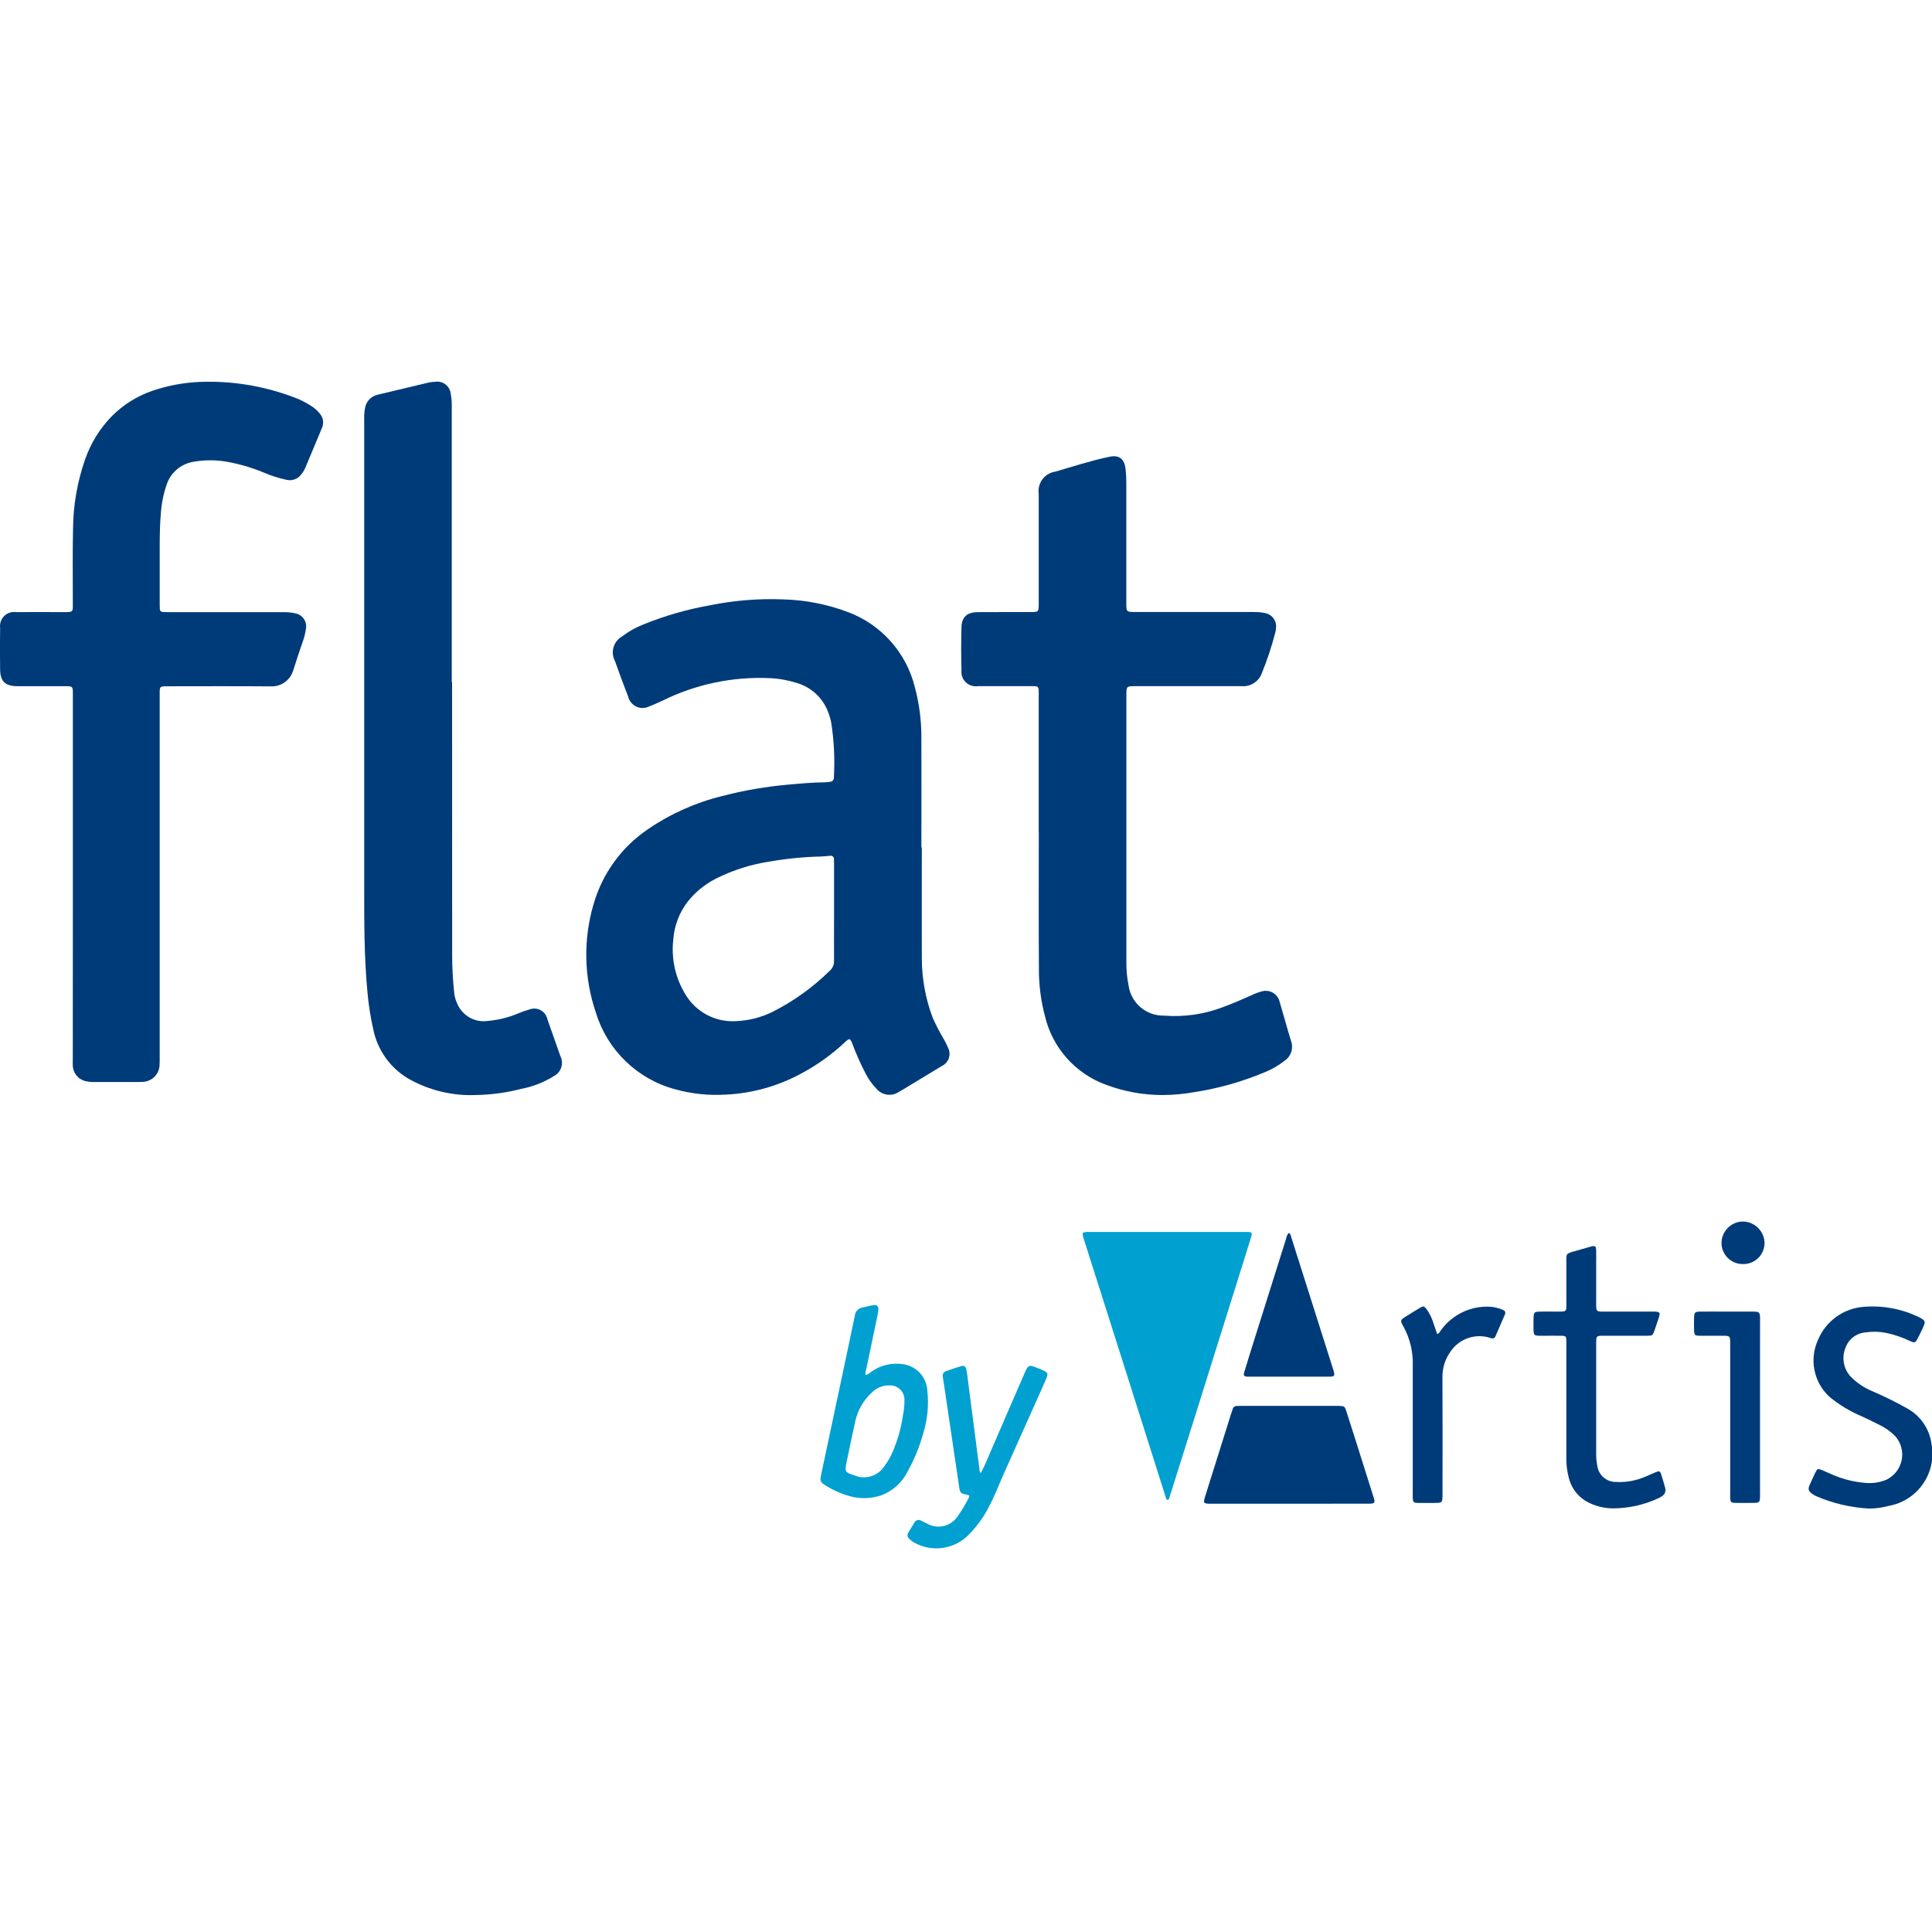
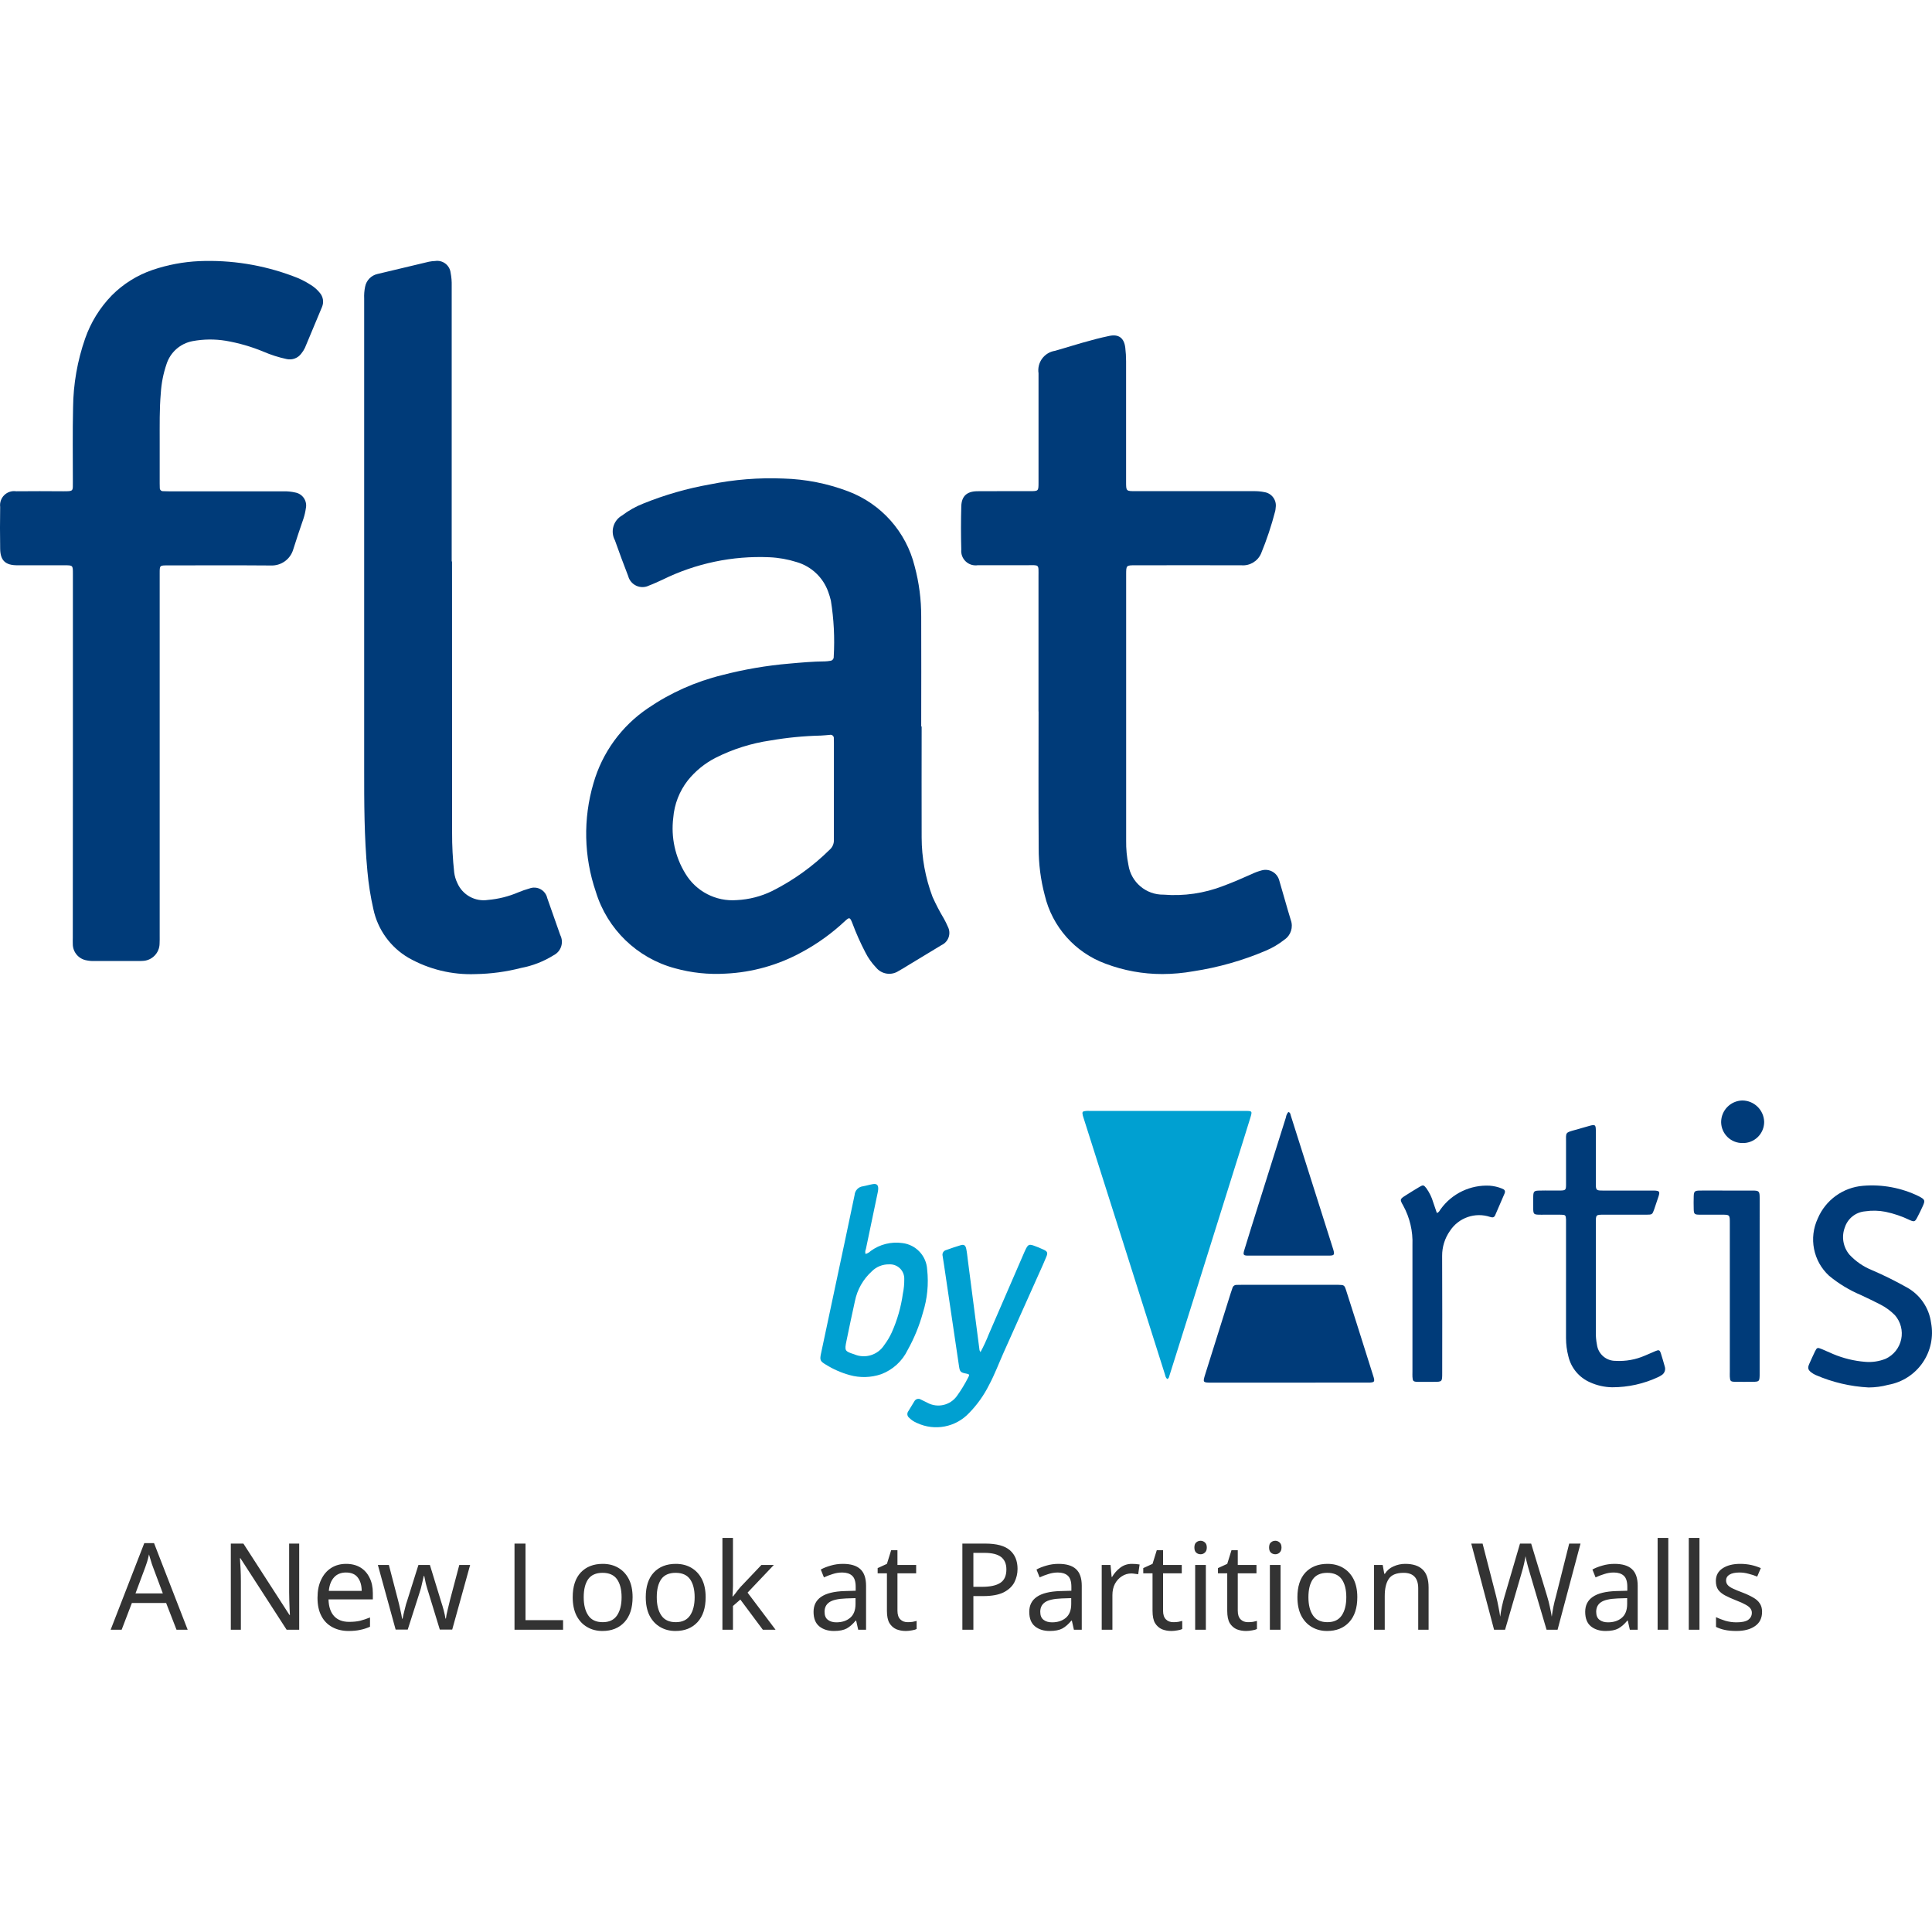
- <svg xmlns="http://www.w3.org/2000/svg" width="192" height="192" viewBox="0 0 192 192">
-   <g id="flat-by-artis" transform="translate(-8991 2986)">
+ <svg xmlns="http://www.w3.org/2000/svg" width="192.047" height="192" viewBox="0 0 192.047 192">
+   <g id="flat-by-artis" transform="translate(-8990.995 2986)">
    <rect id="Rectangle_455" data-name="Rectangle 455" width="192" height="192" transform="translate(8991 -2986)" fill="none" />
-     <g id="FlatbyArtis-01" transform="translate(8991 -2948.08)">
-       <path id="Path_13" data-name="Path 13" d="M295.05,168.789c0,3.674-.014,7.345,0,11.019a16.821,16.821,0,0,0,1.083,5.913,20.953,20.953,0,0,0,1.121,2.152,8.055,8.055,0,0,1,.4.81,1.334,1.334,0,0,1-.622,1.827c-1.093.666-2.19,1.326-3.288,1.99-.323.2-.638.4-.97.577a1.688,1.688,0,0,1-2.254-.332,6.164,6.164,0,0,1-1.071-1.517,25.744,25.744,0,0,1-1.286-2.89c-.236-.605-.294-.624-.749-.2a20.359,20.359,0,0,1-4.251,3.064,17.454,17.454,0,0,1-7.6,2.148,15.329,15.329,0,0,1-5.028-.53,11.283,11.283,0,0,1-7.873-7.609,17.788,17.788,0,0,1-.233-10.79,13.478,13.478,0,0,1,5.4-7.446,22.589,22.589,0,0,1,7.39-3.3,40,40,0,0,1,6.672-1.142c1.182-.106,2.362-.212,3.549-.221a3.62,3.62,0,0,0,.5-.052.385.385,0,0,0,.37-.419,25.655,25.655,0,0,0-.283-5.572,7.442,7.442,0,0,0-.261-.864,4.736,4.736,0,0,0-3.125-2.96,10.54,10.54,0,0,0-2.718-.485,21.85,21.85,0,0,0-10.616,2.225c-.445.2-.888.414-1.347.584a1.467,1.467,0,0,1-2.082-.94c-.454-1.177-.9-2.36-1.316-3.549a1.837,1.837,0,0,1,.714-2.475,8.791,8.791,0,0,1,2.112-1.185,32.924,32.924,0,0,1,6.613-1.9,30.4,30.4,0,0,1,7.3-.584,19.654,19.654,0,0,1,6.453,1.276,10.7,10.7,0,0,1,6.6,7.442,18.979,18.979,0,0,1,.652,5.025c.017,3.636,0,7.272,0,10.906A.147.147,0,0,0,295.05,168.789Zm-8.723,6.384v-4.745c0-.151,0-.3-.007-.452a.326.326,0,0,0-.4-.36c-.3.021-.6.064-.9.071a34.17,34.17,0,0,0-5,.487,17.764,17.764,0,0,0-5.468,1.729,8.535,8.535,0,0,0-2.739,2.232,6.945,6.945,0,0,0-1.455,3.735,8.571,8.571,0,0,0,1.2,5.525,5.457,5.457,0,0,0,5.108,2.647,9,9,0,0,0,3.532-.909,22.58,22.58,0,0,0,5.708-4.1,1.227,1.227,0,0,0,.419-.991C286.318,178.411,286.328,176.793,286.328,175.173Z" transform="translate(-203.44 -122.488)" fill="#003b79" />
-       <path id="Path_14" data-name="Path 14" d="M21.51,101.665V83.411c0-.831,0-.831-.838-.831q-2.346,0-4.691,0c-1.17,0-1.677-.464-1.7-1.618q-.035-2.091,0-4.182a1.394,1.394,0,0,1,1.59-1.557c1.564-.019,3.127-.009,4.691,0,1.036,0,.942,0,.944-.966,0-2.449-.033-4.9.021-7.345a21.527,21.527,0,0,1,1.2-6.872,11.653,11.653,0,0,1,2.654-4.291,10.483,10.483,0,0,1,4.039-2.525,16.773,16.773,0,0,1,4.644-.878,23.707,23.707,0,0,1,9.3,1.484,8.449,8.449,0,0,1,1.823.895,3.44,3.44,0,0,1,.845.742,1.345,1.345,0,0,1,.243,1.427q-.841,2.035-1.7,4.067a2.745,2.745,0,0,1-.363.57,1.416,1.416,0,0,1-1.451.546,12.216,12.216,0,0,1-2.31-.737,17.54,17.54,0,0,0-3.737-1.081,9.593,9.593,0,0,0-3.311.038,3.372,3.372,0,0,0-2.583,2.284,10.966,10.966,0,0,0-.568,2.873c-.141,1.6-.108,3.2-.111,4.8,0,1.394,0,2.788,0,4.182,0,.151,0,.3.009.452a.31.31,0,0,0,.32.323c.188.012.377.014.565.014q5.708,0,11.414,0a4.82,4.82,0,0,1,1.177.12,1.312,1.312,0,0,1,1.041,1.568,5.932,5.932,0,0,1-.243,1.043c-.349,1.015-.695,2.032-1.015,3.057a2.219,2.219,0,0,1-2.207,1.587c-3.429-.028-6.855-.012-10.284-.009-.777,0-.779,0-.779.779v36c0,.264.007.528-.009.791a1.743,1.743,0,0,1-1.721,1.747c-.151.012-.3.009-.452.009h-4.3a3.279,3.279,0,0,1-.787-.066,1.648,1.648,0,0,1-1.368-1.639c-.012-.207,0-.414,0-.622Q21.508,110.619,21.51,101.665Z" transform="translate(-14.269 -52.309)" fill="#003b79" />
-       <path id="Path_15" data-name="Path 15" d="M427.58,121.2q0-6.7,0-13.395c0-1.281.122-1.13-1.163-1.135-1.62-.007-3.24,0-4.861,0a1.433,1.433,0,0,1-1.651-1.561c-.04-1.429-.04-2.864,0-4.293.028-1.015.56-1.491,1.6-1.5,1.733-.016,3.467,0,5.2-.007.876,0,.878,0,.878-.869V87.584a1.955,1.955,0,0,1,1.641-2.23c1.79-.52,3.563-1.1,5.391-1.481.951-.2,1.477.212,1.592,1.175a11.284,11.284,0,0,1,.08,1.352q-.007,5.991,0,11.982c0,.923,0,.923.947.923q5.85,0,11.7,0a4.989,4.989,0,0,1,1.123.1,1.34,1.34,0,0,1,1.1,1.535,2.264,2.264,0,0,1-.045.337,32.269,32.269,0,0,1-1.408,4.229,1.957,1.957,0,0,1-1.969,1.166c-3.5-.009-7.008,0-10.512,0-.928,0-.93,0-.93.928q0,13.225,0,26.448a11.254,11.254,0,0,0,.226,2.414,3.476,3.476,0,0,0,3.5,2.951,13.4,13.4,0,0,0,5.932-.867c.956-.353,1.886-.761,2.814-1.175a5.663,5.663,0,0,1,1.006-.372,1.412,1.412,0,0,1,1.733.973c.393,1.316.749,2.647,1.154,3.959a1.667,1.667,0,0,1-.622,1.95A8.069,8.069,0,0,1,450.138,145a29.888,29.888,0,0,1-7.157,2.028,17.963,17.963,0,0,1-3.09.278,15.945,15.945,0,0,1-5.638-1.027,9.609,9.609,0,0,1-6.052-6.818,17.985,17.985,0,0,1-.6-4.693c-.033-4.521-.012-9.043-.012-13.562Z" transform="translate(-324.355 -76.402)" fill="#003b79" />
-       <path id="Path_16" data-name="Path 16" d="M176.709,82.253q0,13.476.007,26.952a35.043,35.043,0,0,0,.207,3.945,3.408,3.408,0,0,0,.318,1.079,2.85,2.85,0,0,0,3.05,1.67,9.787,9.787,0,0,0,3-.751,9.673,9.673,0,0,1,1.119-.389,1.329,1.329,0,0,1,1.764.956q.65,1.837,1.293,3.676a1.486,1.486,0,0,1-.645,1.995,9.4,9.4,0,0,1-3.243,1.269,19.359,19.359,0,0,1-4.524.612,12.521,12.521,0,0,1-6.667-1.615,7.379,7.379,0,0,1-3.5-4.856,28.133,28.133,0,0,1-.589-3.735c-.323-3.417-.325-6.841-.323-10.27q.007-23.335,0-46.673a4.728,4.728,0,0,1,.094-1.18,1.61,1.61,0,0,1,1.232-1.265q2.554-.618,5.11-1.218a3.837,3.837,0,0,1,.617-.071,1.341,1.341,0,0,1,1.54,1.168,5.933,5.933,0,0,1,.108,1.293q0,13.7,0,27.4A.124.124,0,0,0,176.709,82.253Z" transform="translate(-131.781 -52.364)" fill="#003b79" />
+     <g id="FlatbyArtis-01" transform="translate(8991 -2960.08)">
+       <path id="Path_13" data-name="Path 13" d="M295.05,168.789c0,3.674-.014,7.345,0,11.019a16.821,16.821,0,0,0,1.083,5.913,20.949,20.949,0,0,0,1.121,2.152,8.05,8.05,0,0,1,.4.81,1.334,1.334,0,0,1-.622,1.827c-1.093.666-2.19,1.326-3.288,1.99-.323.2-.638.4-.97.577a1.688,1.688,0,0,1-2.254-.332,6.165,6.165,0,0,1-1.071-1.517,25.744,25.744,0,0,1-1.286-2.89c-.236-.605-.294-.624-.749-.2a20.359,20.359,0,0,1-4.251,3.064,17.454,17.454,0,0,1-7.6,2.148,15.329,15.329,0,0,1-5.028-.53,11.283,11.283,0,0,1-7.873-7.609,17.788,17.788,0,0,1-.233-10.79,13.478,13.478,0,0,1,5.4-7.446,22.589,22.589,0,0,1,7.39-3.3,40,40,0,0,1,6.672-1.142c1.182-.106,2.362-.212,3.549-.221a3.621,3.621,0,0,0,.5-.052.385.385,0,0,0,.37-.419,25.655,25.655,0,0,0-.283-5.572,7.439,7.439,0,0,0-.261-.864,4.736,4.736,0,0,0-3.125-2.96,10.54,10.54,0,0,0-2.718-.485,21.85,21.85,0,0,0-10.616,2.225c-.445.2-.888.414-1.347.584a1.467,1.467,0,0,1-2.082-.94c-.454-1.177-.9-2.36-1.316-3.549a1.837,1.837,0,0,1,.714-2.475,8.792,8.792,0,0,1,2.112-1.185,32.925,32.925,0,0,1,6.613-1.9,30.4,30.4,0,0,1,7.3-.584,19.654,19.654,0,0,1,6.453,1.276,10.7,10.7,0,0,1,6.6,7.442,18.98,18.98,0,0,1,.652,5.025c.017,3.636,0,7.272,0,10.906a.147.147,0,0,0,.044,0Zm-8.723,6.384v-4.745c0-.151,0-.3-.007-.452a.326.326,0,0,0-.4-.36c-.3.021-.6.064-.9.071a34.17,34.17,0,0,0-5,.487,17.764,17.764,0,0,0-5.468,1.729,8.535,8.535,0,0,0-2.739,2.232,6.945,6.945,0,0,0-1.455,3.735,8.571,8.571,0,0,0,1.2,5.525,5.457,5.457,0,0,0,5.108,2.647,9,9,0,0,0,3.532-.909,22.58,22.58,0,0,0,5.708-4.1,1.227,1.227,0,0,0,.419-.991c-.007-1.631,0-3.249,0-4.869Z" transform="translate(-203.44 -122.488)" fill="#003b79" />
+       <path id="Path_14" data-name="Path 14" d="M21.51,101.665V83.411c0-.831,0-.831-.838-.831H15.981c-1.17,0-1.677-.464-1.7-1.618q-.035-2.091,0-4.182a1.394,1.394,0,0,1,1.59-1.557c1.564-.019,3.127-.009,4.691,0,1.036,0,.942,0,.944-.966,0-2.449-.033-4.9.021-7.345a21.527,21.527,0,0,1,1.2-6.872,11.653,11.653,0,0,1,2.654-4.291,10.483,10.483,0,0,1,4.039-2.525,16.773,16.773,0,0,1,4.644-.878,23.707,23.707,0,0,1,9.3,1.484,8.449,8.449,0,0,1,1.823.9,3.44,3.44,0,0,1,.845.742,1.345,1.345,0,0,1,.243,1.427q-.841,2.035-1.7,4.067a2.745,2.745,0,0,1-.363.57,1.416,1.416,0,0,1-1.451.546,12.217,12.217,0,0,1-2.31-.737,17.541,17.541,0,0,0-3.737-1.081A9.593,9.593,0,0,0,33.4,60.3a3.372,3.372,0,0,0-2.583,2.284,10.966,10.966,0,0,0-.568,2.873c-.141,1.6-.108,3.2-.111,4.8v4.182c0,.151,0,.3.009.452a.31.31,0,0,0,.32.323c.188.012.377.014.565.014H42.449a4.82,4.82,0,0,1,1.177.12,1.312,1.312,0,0,1,1.041,1.568,5.932,5.932,0,0,1-.243,1.043c-.349,1.015-.695,2.032-1.015,3.057A2.219,2.219,0,0,1,41.2,82.6c-3.429-.028-6.855-.012-10.284-.009-.777,0-.779,0-.779.779v36c0,.264.007.528-.009.791a1.743,1.743,0,0,1-1.721,1.747c-.151.012-.3.009-.452.009h-4.3a3.279,3.279,0,0,1-.787-.066,1.648,1.648,0,0,1-1.368-1.639c-.012-.207,0-.414,0-.622Q21.508,110.619,21.51,101.665Z" transform="translate(-14.269 -52.309)" fill="#003b79" />
+       <path id="Path_15" data-name="Path 15" d="M427.58,121.2V107.8c0-1.281.122-1.13-1.163-1.135-1.62-.007-3.24,0-4.861,0a1.433,1.433,0,0,1-1.651-1.561c-.04-1.429-.04-2.864,0-4.293.028-1.015.56-1.491,1.6-1.5,1.733-.016,3.467,0,5.2-.007.876,0,.878,0,.878-.869V87.584a1.955,1.955,0,0,1,1.641-2.23c1.79-.52,3.563-1.1,5.391-1.481.951-.2,1.477.212,1.592,1.175a11.291,11.291,0,0,1,.08,1.352q-.007,5.991,0,11.982c0,.923,0,.923.947.923h11.7a4.988,4.988,0,0,1,1.123.1,1.34,1.34,0,0,1,1.1,1.535,2.27,2.27,0,0,1-.045.337,32.269,32.269,0,0,1-1.408,4.229,1.957,1.957,0,0,1-1.969,1.166c-3.5-.009-7.008,0-10.512,0-.928,0-.93,0-.93.928v26.448a11.256,11.256,0,0,0,.226,2.414,3.476,3.476,0,0,0,3.5,2.951,13.4,13.4,0,0,0,5.932-.867c.956-.353,1.886-.761,2.814-1.175a5.663,5.663,0,0,1,1.006-.372,1.412,1.412,0,0,1,1.733.973c.393,1.316.749,2.647,1.154,3.959a1.667,1.667,0,0,1-.622,1.95,8.07,8.07,0,0,1-1.9,1.119,29.888,29.888,0,0,1-7.157,2.028,17.963,17.963,0,0,1-3.09.278,15.945,15.945,0,0,1-5.638-1.027,9.609,9.609,0,0,1-6.052-6.818,17.984,17.984,0,0,1-.6-4.693c-.033-4.521-.012-9.043-.012-13.562Z" transform="translate(-324.355 -76.402)" fill="#003b79" />
+       <path id="Path_16" data-name="Path 16" d="M176.709,82.253q0,13.476.007,26.952a35.046,35.046,0,0,0,.207,3.945,3.408,3.408,0,0,0,.318,1.079,2.85,2.85,0,0,0,3.05,1.67,9.787,9.787,0,0,0,3-.751,9.675,9.675,0,0,1,1.119-.389,1.329,1.329,0,0,1,1.764.956q.65,1.837,1.293,3.676a1.486,1.486,0,0,1-.645,2,9.4,9.4,0,0,1-3.243,1.269,19.359,19.359,0,0,1-4.524.612,12.521,12.521,0,0,1-6.667-1.615,7.379,7.379,0,0,1-3.5-4.856,28.132,28.132,0,0,1-.589-3.735c-.323-3.417-.325-6.841-.323-10.27q.007-23.335,0-46.673a4.728,4.728,0,0,1,.094-1.18,1.61,1.61,0,0,1,1.232-1.265q2.554-.618,5.11-1.218a3.838,3.838,0,0,1,.617-.071,1.341,1.341,0,0,1,1.54,1.168,5.933,5.933,0,0,1,.108,1.293v27.4a.124.124,0,0,0,.032.008Z" transform="translate(-131.781 -52.364)" fill="#003b79" />
      <path id="Path_17" data-name="Path 17" d="M479.59,437.8c-.193-.132-.2-.334-.257-.506q-2.07-6.517-4.131-13.037-.827-2.614-1.66-5.223l-2.31-7.27c-.016-.054-.038-.108-.049-.162-.085-.36-.04-.422.349-.452.113-.009.226,0,.339,0H487.3c.728,0,.742.009.537.681-.52,1.693-1.055,3.379-1.585,5.07q-2.02,6.443-4.039,12.886-1.219,3.882-2.444,7.762A.335.335,0,0,1,479.59,437.8Z" transform="translate(-363.554 -326.641)" fill="#00a0d1" />
-       <path id="Path_18" data-name="Path 18" d="M530.835,494.294H523.15c-.883,0-.89-.017-.631-.845q1.265-4.016,2.522-8.03c.057-.179.122-.356.179-.535a.414.414,0,0,1,.424-.306q.226-.007.452-.007h9.662c.558.012.594.028.763.553.344,1.057.678,2.117,1.013,3.174l1.632,5.171c.033.108.073.214.1.323.1.393.054.464-.356.495-.17.012-.339,0-.509,0Q534.624,494.295,530.835,494.294Z" transform="translate(-402.716 -382.775)" fill="#003b79" />
-       <path id="Path_19" data-name="Path 19" d="M664.655,432.66v-5.708c0-.151,0-.3,0-.452-.021-.41-.059-.462-.462-.469-.659-.012-1.319,0-1.978,0-.815,0-.822-.007-.824-.812,0-.358-.009-.716.007-1.074.019-.41.1-.495.509-.511.452-.019.9-.007,1.357-.007.283,0,.565.007.848,0,.49-.014.542-.061.544-.568.007-1.413,0-2.826,0-4.239,0-.961-.113-.942.916-1.22.49-.132.975-.287,1.467-.417s.568-.085.579.424c.009.4,0,.791,0,1.187,0,1.375,0,2.751,0,4.126,0,.678.031.709.695.709,1.545,0,3.09,0,4.635,0,.151,0,.3,0,.452,0,.549.021.608.094.445.6-.137.431-.283.86-.433,1.286-.174.487-.2.513-.735.513-1.413,0-2.826,0-4.239,0-.817,0-.82,0-.82.8v10.793a6.16,6.16,0,0,0,.113,1.347,1.851,1.851,0,0,0,1.849,1.59,6.37,6.37,0,0,0,2.92-.523c.349-.141.69-.3,1.039-.447s.429-.118.546.231c.144.429.257.867.384,1.3a.735.735,0,0,1-.341.876,2.02,2.02,0,0,1-.294.167,10.767,10.767,0,0,1-4.595,1.022,5.516,5.516,0,0,1-2.19-.49,3.746,3.746,0,0,1-2.164-2.6,7.143,7.143,0,0,1-.231-1.787q0-2.826,0-5.652S664.657,432.66,664.655,432.66Z" transform="translate(-508.992 -331.204)" fill="#003b79" />
-       <path id="Path_20" data-name="Path 20" d="M783.511,462.6a15.227,15.227,0,0,1-5.247-1.232,2.152,2.152,0,0,1-.438-.257c-.351-.271-.389-.462-.2-.876s.365-.827.565-1.232c.181-.365.247-.389.617-.238.4.162.791.351,1.192.518a10.364,10.364,0,0,0,3.17.77,4.447,4.447,0,0,0,2.046-.306,2.769,2.769,0,0,0,.923-4.321,5.619,5.619,0,0,0-1.448-1.067c-.636-.33-1.283-.633-1.929-.94a12.723,12.723,0,0,1-3.177-1.922,4.907,4.907,0,0,1-1.121-5.7,5.352,5.352,0,0,1,4.5-3.243,10.6,10.6,0,0,1,5.534,1.036c.017.007.033.019.049.026.57.306.608.391.349.966-.17.377-.353.749-.546,1.116-.226.431-.3.464-.756.257a10.536,10.536,0,0,0-2.4-.817,5.971,5.971,0,0,0-2.025-.045,2.322,2.322,0,0,0-2.016,1.594,2.71,2.71,0,0,0,.459,2.713,6.247,6.247,0,0,0,2.214,1.528,35.884,35.884,0,0,1,3.441,1.7,4.736,4.736,0,0,1,2.456,3.537,5.266,5.266,0,0,1-4.255,6.172A7.5,7.5,0,0,1,783.511,462.6Z" transform="translate(-597.774 -350.602)" fill="#003b79" />
-       <path id="Path_21" data-name="Path 21" d="M365.017,448.982a1.15,1.15,0,0,0,.511-.294,4.306,4.306,0,0,1,3.156-.789,2.8,2.8,0,0,1,2.459,2.628,10.449,10.449,0,0,1-.422,4.291,16.62,16.62,0,0,1-1.512,3.7,4.8,4.8,0,0,1-2.645,2.419,5.285,5.285,0,0,1-3.116.087,9.038,9.038,0,0,1-2.374-1.039c-.572-.344-.619-.454-.483-1.107q.717-3.4,1.444-6.794c.633-2.984,1.274-5.965,1.893-8.951a.944.944,0,0,1,.81-.874c.334-.057.659-.16.994-.217.405-.068.56.075.546.487a2.617,2.617,0,0,1-.071.445q-.579,2.762-1.156,5.527A.688.688,0,0,0,365.017,448.982Zm2.324,1.034a2.339,2.339,0,0,0-1.707.7,5.429,5.429,0,0,0-1.67,2.944c-.294,1.321-.57,2.647-.843,3.97-.2.977-.17,1.022.77,1.326a2.418,2.418,0,0,0,2.986-.921,6.77,6.77,0,0,0,.749-1.258,14.169,14.169,0,0,0,1.1-3.836,6.71,6.71,0,0,0,.141-1.455A1.421,1.421,0,0,0,367.341,450.016Z" transform="translate(-278.985 -350.254)" fill="#00a0d1" />
-       <path id="Path_22" data-name="Path 22" d="M404.522,478.337a16.671,16.671,0,0,0,.831-1.794q1.78-4.091,3.549-8.19c.045-.1.092-.207.144-.306.214-.4.327-.454.772-.3a10.694,10.694,0,0,1,.991.407c.358.167.419.306.271.674-.233.575-.492,1.142-.747,1.707q-1.752,3.921-3.507,7.837c-.483,1.083-.9,2.2-1.46,3.245a11.016,11.016,0,0,1-1.957,2.751,4.492,4.492,0,0,1-5.2,1.01,2.334,2.334,0,0,1-.791-.532.458.458,0,0,1-.085-.612c.2-.339.407-.678.617-1.013a.456.456,0,0,1,.638-.177c.221.1.438.221.659.325a2.275,2.275,0,0,0,2.93-.671,13.866,13.866,0,0,0,1.116-1.83c.17-.287.127-.344-.191-.405-.546-.1-.631-.184-.709-.7q-.745-5.027-1.488-10.056c-.047-.316-.1-.634-.148-.949a.475.475,0,0,1,.344-.572c.48-.17.958-.341,1.446-.483.334-.1.485,0,.561.365.08.386.113.782.165,1.173q.576,4.451,1.154,8.9A1.688,1.688,0,0,0,404.522,478.337Z" transform="translate(-307.064 -369.849)" fill="#00a0d1" />
-       <path id="Path_23" data-name="Path 23" d="M609.137,445.371c.233-.071.278-.254.379-.382a5.644,5.644,0,0,1,4.891-2.331,4.058,4.058,0,0,1,1.2.283c.252.092.377.226.252.511-.311.706-.615,1.415-.918,2.126-.1.243-.261.266-.5.188a3.461,3.461,0,0,0-4,1.382,4.263,4.263,0,0,0-.779,2.487c.021,3.879.009,7.76.007,11.638,0,.881,0,.881-.869.883-.528,0-1.055.009-1.583,0-.426-.012-.483-.075-.506-.5-.009-.17,0-.339,0-.509q0-6.3,0-12.6a7.517,7.517,0,0,0-.916-3.907c-.367-.631-.337-.652.287-1.046.445-.28.893-.563,1.347-.829.339-.2.41-.181.657.134a4.65,4.65,0,0,1,.69,1.415C608.9,444.664,609.02,445.015,609.137,445.371Z" transform="translate(-466.314 -350.716)" fill="#003b79" />
-       <path id="Path_24" data-name="Path 24" d="M543.629,411.62c.212.059.2.238.247.37q2.095,6.591,4.18,13.183c.012.035.024.071.035.108.153.532.106.612-.429.615q-4.009.007-8.016,0c-.485,0-.539-.075-.4-.539q.643-2.105,1.307-4.2,1.413-4.5,2.831-8.991A1.065,1.065,0,0,1,543.629,411.62Z" transform="translate(-415.567 -327.004)" fill="#003b79" />
-       <path id="Path_25" data-name="Path 25" d="M735.68,454.3v8.419c0,.132,0,.264,0,.4-.014.591-.054.636-.655.643s-1.206.009-1.809,0c-.422-.009-.478-.08-.5-.5-.009-.17,0-.339,0-.509V447.992c0-.841,0-.841-.831-.841-.716,0-1.432,0-2.148,0-.537,0-.6-.059-.61-.57q-.018-.622,0-1.243c.014-.5.089-.579.61-.586.81-.009,1.62,0,2.43,0,.923,0,1.846,0,2.769,0,.69,0,.744.054.747.737Q735.681,449.893,735.68,454.3Z" transform="translate(-560.771 -352.327)" fill="#003b79" />
-       <path id="Path_26" data-name="Path 26" d="M742.884,410.989a2.1,2.1,0,0,1-2.145-2.084,2.156,2.156,0,0,1,2.1-2.145,2.184,2.184,0,0,1,2.178,2.131A2.1,2.1,0,0,1,742.884,410.989Z" transform="translate(-569.658 -323.288)" fill="#003b79" />
+       <path id="Path_18" data-name="Path 18" d="M530.835,494.294H523.15c-.883,0-.89-.017-.631-.845q1.265-4.016,2.522-8.03c.057-.179.122-.356.179-.535a.414.414,0,0,1,.424-.306q.226-.007.452-.007h9.662c.558.012.594.028.763.553.344,1.057.678,2.117,1.013,3.174l1.632,5.171c.033.108.073.214.1.323.1.393.054.464-.356.495-.17.012-.339,0-.509,0Q534.624,494.3,530.835,494.294Z" transform="translate(-402.716 -382.775)" fill="#003b79" />
+       <path id="Path_19" data-name="Path 19" d="M664.655,432.66V426.5c-.021-.41-.059-.462-.462-.469-.659-.012-1.319,0-1.978,0-.815,0-.822-.007-.824-.812,0-.358-.009-.716.007-1.074.019-.41.1-.495.509-.511.452-.019.9-.007,1.357-.007.283,0,.565.007.848,0,.49-.014.542-.061.544-.568.007-1.413,0-2.826,0-4.239,0-.961-.113-.942.916-1.22.49-.132.975-.287,1.467-.417s.568-.085.579.424c.009.4,0,.791,0,1.187v4.126c0,.678.031.709.7.709H673.4c.549.021.608.094.445.6-.137.431-.283.86-.433,1.286-.174.487-.2.513-.735.513h-4.239c-.817,0-.82,0-.82.8v10.793a6.164,6.164,0,0,0,.113,1.347,1.851,1.851,0,0,0,1.849,1.59,6.37,6.37,0,0,0,2.92-.523c.349-.141.69-.3,1.039-.447s.429-.118.546.231c.144.429.257.867.384,1.3a.735.735,0,0,1-.341.876,2.022,2.022,0,0,1-.294.167,10.767,10.767,0,0,1-4.595,1.022,5.517,5.517,0,0,1-2.19-.49,3.746,3.746,0,0,1-2.164-2.6,7.142,7.142,0,0,1-.231-1.787v-5.652S664.657,432.66,664.655,432.66Z" transform="translate(-508.992 -331.204)" fill="#003b79" />
+       <path id="Path_20" data-name="Path 20" d="M783.511,462.6a15.227,15.227,0,0,1-5.247-1.232,2.154,2.154,0,0,1-.438-.257c-.351-.271-.389-.462-.2-.876s.365-.827.565-1.232c.181-.365.247-.389.617-.238.4.162.791.351,1.192.518a10.365,10.365,0,0,0,3.17.77,4.447,4.447,0,0,0,2.046-.306,2.769,2.769,0,0,0,.923-4.321,5.619,5.619,0,0,0-1.448-1.067c-.636-.33-1.283-.633-1.929-.94a12.724,12.724,0,0,1-3.177-1.922,4.907,4.907,0,0,1-1.121-5.7,5.352,5.352,0,0,1,4.5-3.243,10.6,10.6,0,0,1,5.534,1.036c.017.007.033.019.049.026.57.306.608.391.349.966-.17.377-.353.749-.546,1.116-.226.431-.3.464-.756.257a10.532,10.532,0,0,0-2.4-.817,5.971,5.971,0,0,0-2.025-.045,2.322,2.322,0,0,0-2.016,1.594,2.71,2.71,0,0,0,.459,2.713,6.247,6.247,0,0,0,2.214,1.528,35.889,35.889,0,0,1,3.441,1.7,4.736,4.736,0,0,1,2.456,3.537,5.266,5.266,0,0,1-4.255,6.172,7.5,7.5,0,0,1-1.957.263Z" transform="translate(-597.774 -350.602)" fill="#003b79" />
+       <path id="Path_21" data-name="Path 21" d="M365.017,448.982a1.15,1.15,0,0,0,.511-.294,4.306,4.306,0,0,1,3.156-.789,2.8,2.8,0,0,1,2.459,2.628,10.449,10.449,0,0,1-.422,4.291,16.62,16.62,0,0,1-1.512,3.7,4.8,4.8,0,0,1-2.645,2.419,5.285,5.285,0,0,1-3.116.087,9.039,9.039,0,0,1-2.374-1.039c-.572-.344-.619-.454-.483-1.107q.717-3.4,1.444-6.794c.633-2.984,1.274-5.965,1.893-8.951a.944.944,0,0,1,.81-.874c.334-.057.659-.16.994-.217.4-.068.56.075.546.487a2.615,2.615,0,0,1-.071.445q-.579,2.762-1.156,5.527A.688.688,0,0,0,365.017,448.982Zm2.324,1.034a2.339,2.339,0,0,0-1.707.7,5.429,5.429,0,0,0-1.67,2.944c-.294,1.321-.57,2.647-.843,3.97-.2.977-.17,1.022.77,1.326a2.418,2.418,0,0,0,2.986-.921,6.771,6.771,0,0,0,.749-1.258,14.169,14.169,0,0,0,1.1-3.836,6.711,6.711,0,0,0,.141-1.455,1.421,1.421,0,0,0-1.526-1.47Z" transform="translate(-278.985 -350.254)" fill="#00a0d1" />
+       <path id="Path_22" data-name="Path 22" d="M404.522,478.337a16.675,16.675,0,0,0,.831-1.794q1.78-4.091,3.549-8.19c.045-.1.092-.207.144-.306.214-.4.327-.454.772-.3a10.68,10.68,0,0,1,.991.407c.358.167.419.306.271.674-.233.575-.492,1.142-.747,1.707q-1.752,3.921-3.507,7.837c-.483,1.083-.9,2.2-1.46,3.245a11.014,11.014,0,0,1-1.957,2.751,4.492,4.492,0,0,1-5.2,1.01,2.334,2.334,0,0,1-.791-.532.458.458,0,0,1-.085-.612c.2-.339.407-.678.617-1.013a.456.456,0,0,1,.638-.177c.221.1.438.221.659.325a2.275,2.275,0,0,0,2.93-.671,13.866,13.866,0,0,0,1.116-1.83c.17-.287.127-.344-.191-.4-.546-.1-.631-.184-.709-.7q-.745-5.027-1.488-10.056c-.047-.316-.1-.634-.148-.949a.475.475,0,0,1,.344-.572c.48-.17.958-.341,1.446-.483.334-.1.485,0,.561.365.08.386.113.782.165,1.173q.576,4.451,1.154,8.9a1.7,1.7,0,0,0,.1.2Z" transform="translate(-307.064 -369.849)" fill="#00a0d1" />
+       <path id="Path_23" data-name="Path 23" d="M609.137,445.371c.233-.071.278-.254.379-.382a5.644,5.644,0,0,1,4.891-2.331,4.057,4.057,0,0,1,1.2.283c.252.092.377.226.252.511-.311.706-.615,1.415-.918,2.126-.1.243-.261.266-.5.188a3.461,3.461,0,0,0-4,1.382,4.263,4.263,0,0,0-.779,2.487c.021,3.879.009,7.76.007,11.638,0,.881,0,.881-.869.883-.528,0-1.055.009-1.583,0-.426-.012-.483-.075-.506-.5-.009-.17,0-.339,0-.509v-12.6a7.518,7.518,0,0,0-.916-3.907c-.367-.631-.337-.652.287-1.046.445-.28.893-.563,1.347-.829.339-.2.41-.181.657.134a4.65,4.65,0,0,1,.69,1.415C608.9,444.664,609.02,445.015,609.137,445.371Z" transform="translate(-466.314 -350.716)" fill="#003b79" />
+       <path id="Path_24" data-name="Path 24" d="M543.629,411.62c.212.059.2.238.247.37q2.1,6.591,4.18,13.183c.012.035.024.071.035.108.153.532.106.612-.429.615q-4.009.007-8.016,0c-.485,0-.539-.075-.4-.539q.643-2.105,1.307-4.2,1.413-4.5,2.831-8.991a1.065,1.065,0,0,1,.245-.546Z" transform="translate(-415.567 -327.004)" fill="#003b79" />
+       <path id="Path_25" data-name="Path 25" d="M735.68,454.3v8.819c-.014.591-.054.636-.655.643s-1.206.009-1.809,0c-.422-.009-.478-.08-.5-.5-.009-.17,0-.339,0-.509V447.992c0-.841,0-.841-.831-.841h-2.148c-.537,0-.6-.059-.61-.57q-.018-.622,0-1.243c.014-.5.089-.579.61-.586.81-.009,1.62,0,2.43,0h2.769c.69,0,.744.054.747.737Q735.681,449.893,735.68,454.3Z" transform="translate(-560.771 -352.327)" fill="#003b79" />
+       <path id="Path_26" data-name="Path 26" d="M742.884,410.989a2.1,2.1,0,0,1-2.145-2.084,2.156,2.156,0,0,1,2.1-2.145,2.184,2.184,0,0,1,2.178,2.131,2.1,2.1,0,0,1-2.133,2.1Z" transform="translate(-569.658 -323.288)" fill="#003b79" />
    </g>
+     <text id="A_New_Look_at_Partition_Walls" data-name="A New Look at Partition Walls" transform="translate(9001.994 -2824)" fill="#333" font-size="12" font-family="Poppins-Regular, Poppins">
+       <tspan x="0" y="0">A New Look at Partition Walls</tspan>
+     </text>
  </g>
</svg>
